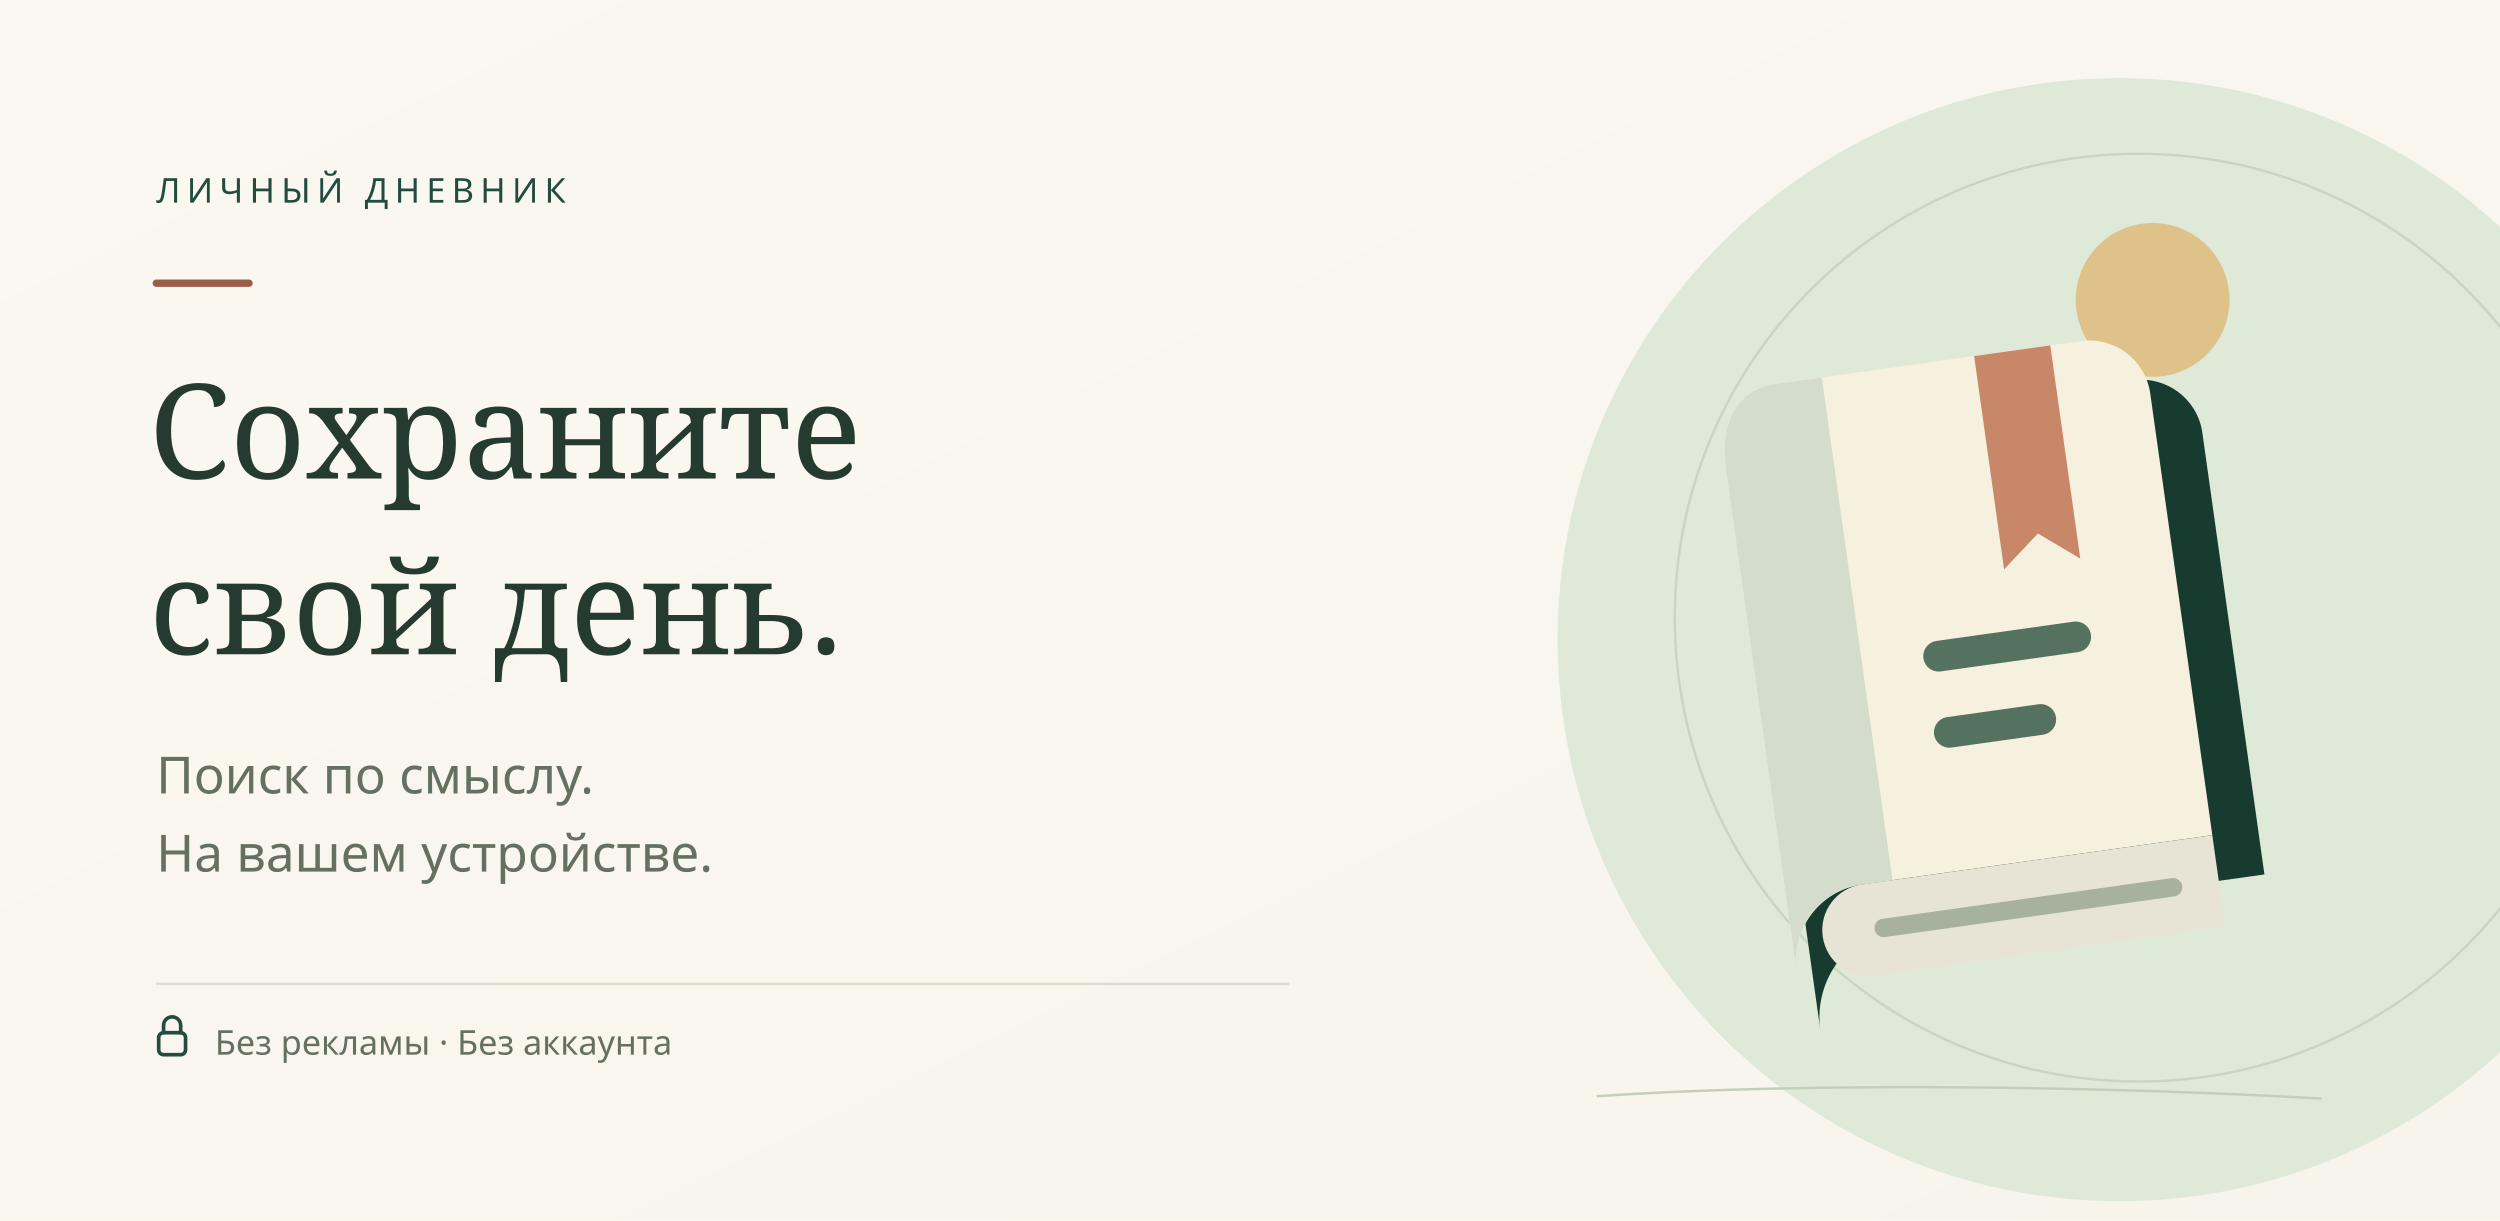
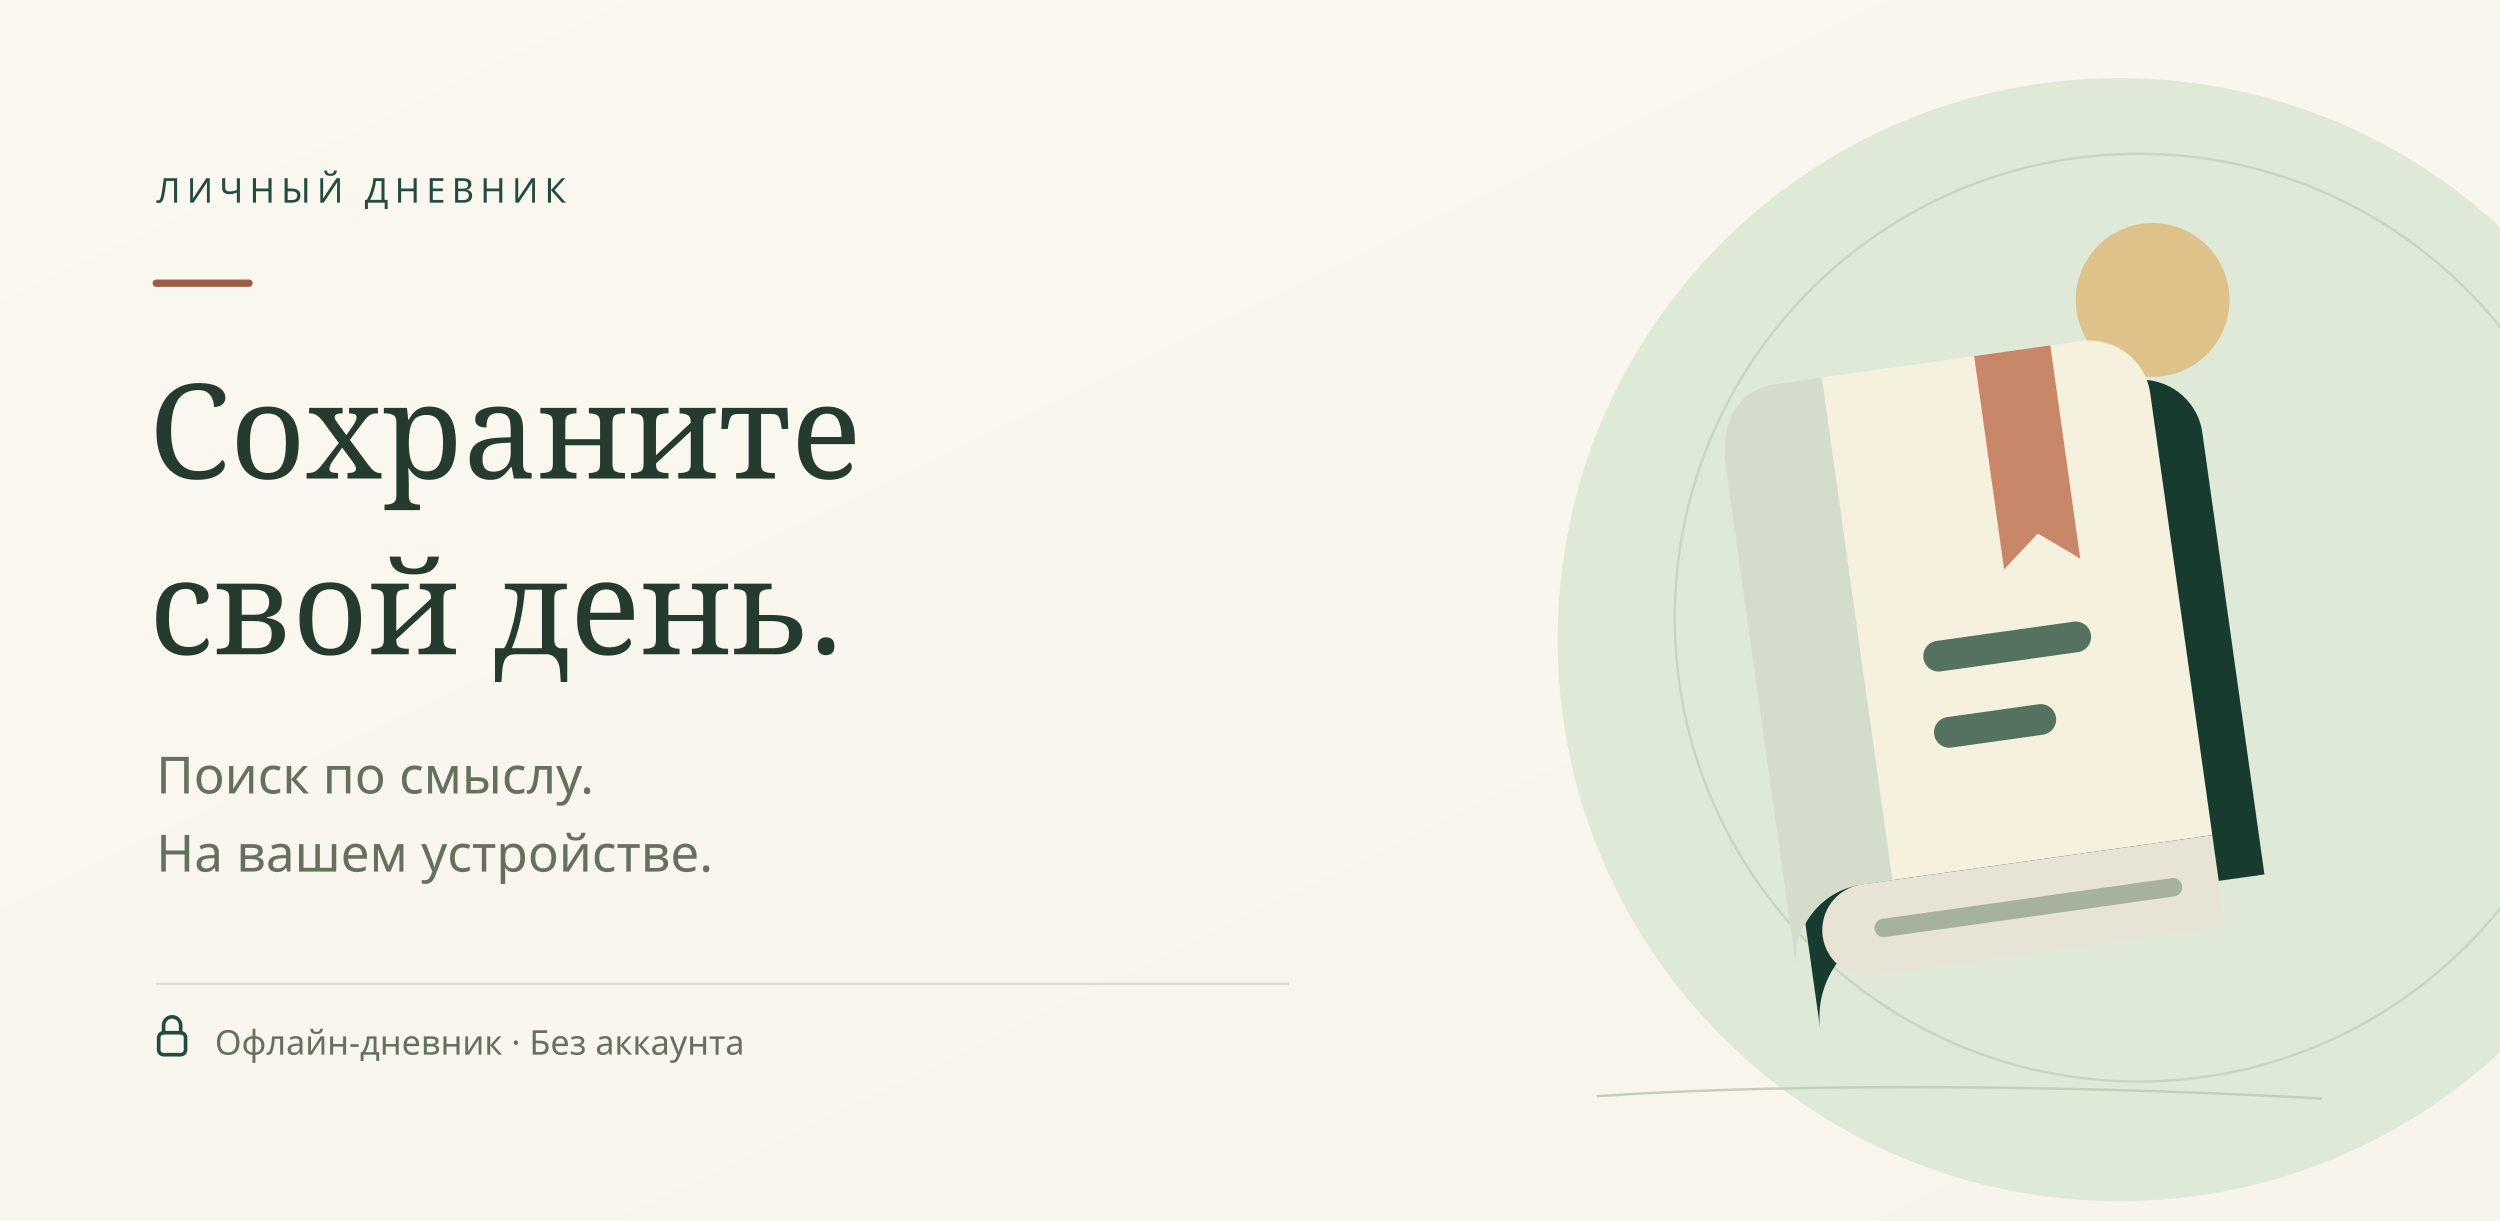
<svg xmlns="http://www.w3.org/2000/svg" width="1024" height="500" viewBox="0 0 1024 500" role="img">
  <defs>
    <linearGradient id="paper" x1="0" y1="0" x2="1" y2="1">
      <stop offset="0" stop-color="#FBF8F1" />
      <stop offset="1" stop-color="#F7F4EC" />
    </linearGradient>
    <clipPath id="canvas">
      <rect width="1024" height="500" />
    </clipPath>
  </defs>
  <g clip-path="url(#canvas)">
    <rect width="1024" height="500" fill="url(#paper)" />
    <circle cx="868" cy="262" r="230" fill="#DFE9D8" />
    <circle cx="876" cy="253" r="190" fill="none" stroke="#C7D6C0" stroke-width="1" />
    <path d="M654 449C742 443 865 445 951 450" fill="none" stroke="#C2CFB9" stroke-width="1" />
    <path d="M64 116H102" stroke="#9A5E47" stroke-width="3" stroke-linecap="round" />
    <text x="64" y="83" font-family="Noto Sans" font-weight="500" font-size="14" letter-spacing="2.6" fill="#234C3F">ЛИЧНЫЙ ДНЕВНИК</text>
    <text x="61" y="196" font-family="Noto Serif" font-size="54" fill="#253B2F">Сохраните</text>
    <text x="61" y="268" font-family="Noto Serif" font-size="54" fill="#253B2F">свой день.</text>
    <text x="64" y="325" font-family="Noto Sans" font-size="21" fill="#65705F">Поиск по смыслу.</text>
    <text x="64" y="357" font-family="Noto Sans" font-size="21" fill="#65705F">На вашем устройстве.</text>
    <path d="M64 403H528" fill="none" stroke="#DDDCD1" stroke-width="1" />
    <g transform="translate(64 424)" fill="none" stroke="#234C3F" stroke-width="1.5" stroke-linecap="round" stroke-linejoin="round">
      <rect x="1" y="-1" width="11" height="9" rx="2" />
      <path d="M3-1V-4A3.5 3.5 0 0 1 10-4V-1" />
    </g>
-     <text x="88" y="432" font-family="Noto Sans" font-size="14" fill="#65705F">Без рекламы  ·  Без аккаунта</text>
+     <text x="88" y="432" font-family="Noto Sans" font-size="14" fill="#65705F">Офлайн-дневник  ·  Без аккаунта</text>
    <g transform="translate(612 51) scale(6.3) rotate(-8 33 35)">
      <path d="M51,13A5,5 0,1 1,41 13A5,5 0,1 1,51 13Z" fill="#DFC18A" />
      <path d="M23,18H44C46.21,18 48,19.79 48,22V51H24C20.69,51 18,53.69 18,57V23C18,20.24 20.24,18 23,18Z" fill="#183B30" />
      <path d="M21,15H41C43.21,15 45,16.79 45,19V48H22C19.24,48 17,50.24 17,53V20C17,17.24 18.24,15 21,15Z" fill="#F6F0DF" />
      <path d="M21,15H24V48H22C19.24,48 17,50.24 17,53V20C17,17.24 18.24,15 21,15Z" fill="#D4DDCB" />
      <path d="M34,15H39V29L36.5,27L34,29Z" fill="#C88768" />
      <path d="M29,34H38M29,39H35" fill="none" stroke="#55715F" stroke-width="2" stroke-linecap="round" />
      <path d="M22,48H45V54H22C20.34,54 19,52.66 19,51C19,49.34 20.34,48 22,48Z" fill="#E8E4D5" />
      <path d="M23,51H42" fill="none" stroke="#A7B29E" stroke-width="1.2" stroke-linecap="round" />
    </g>
  </g>
</svg>
